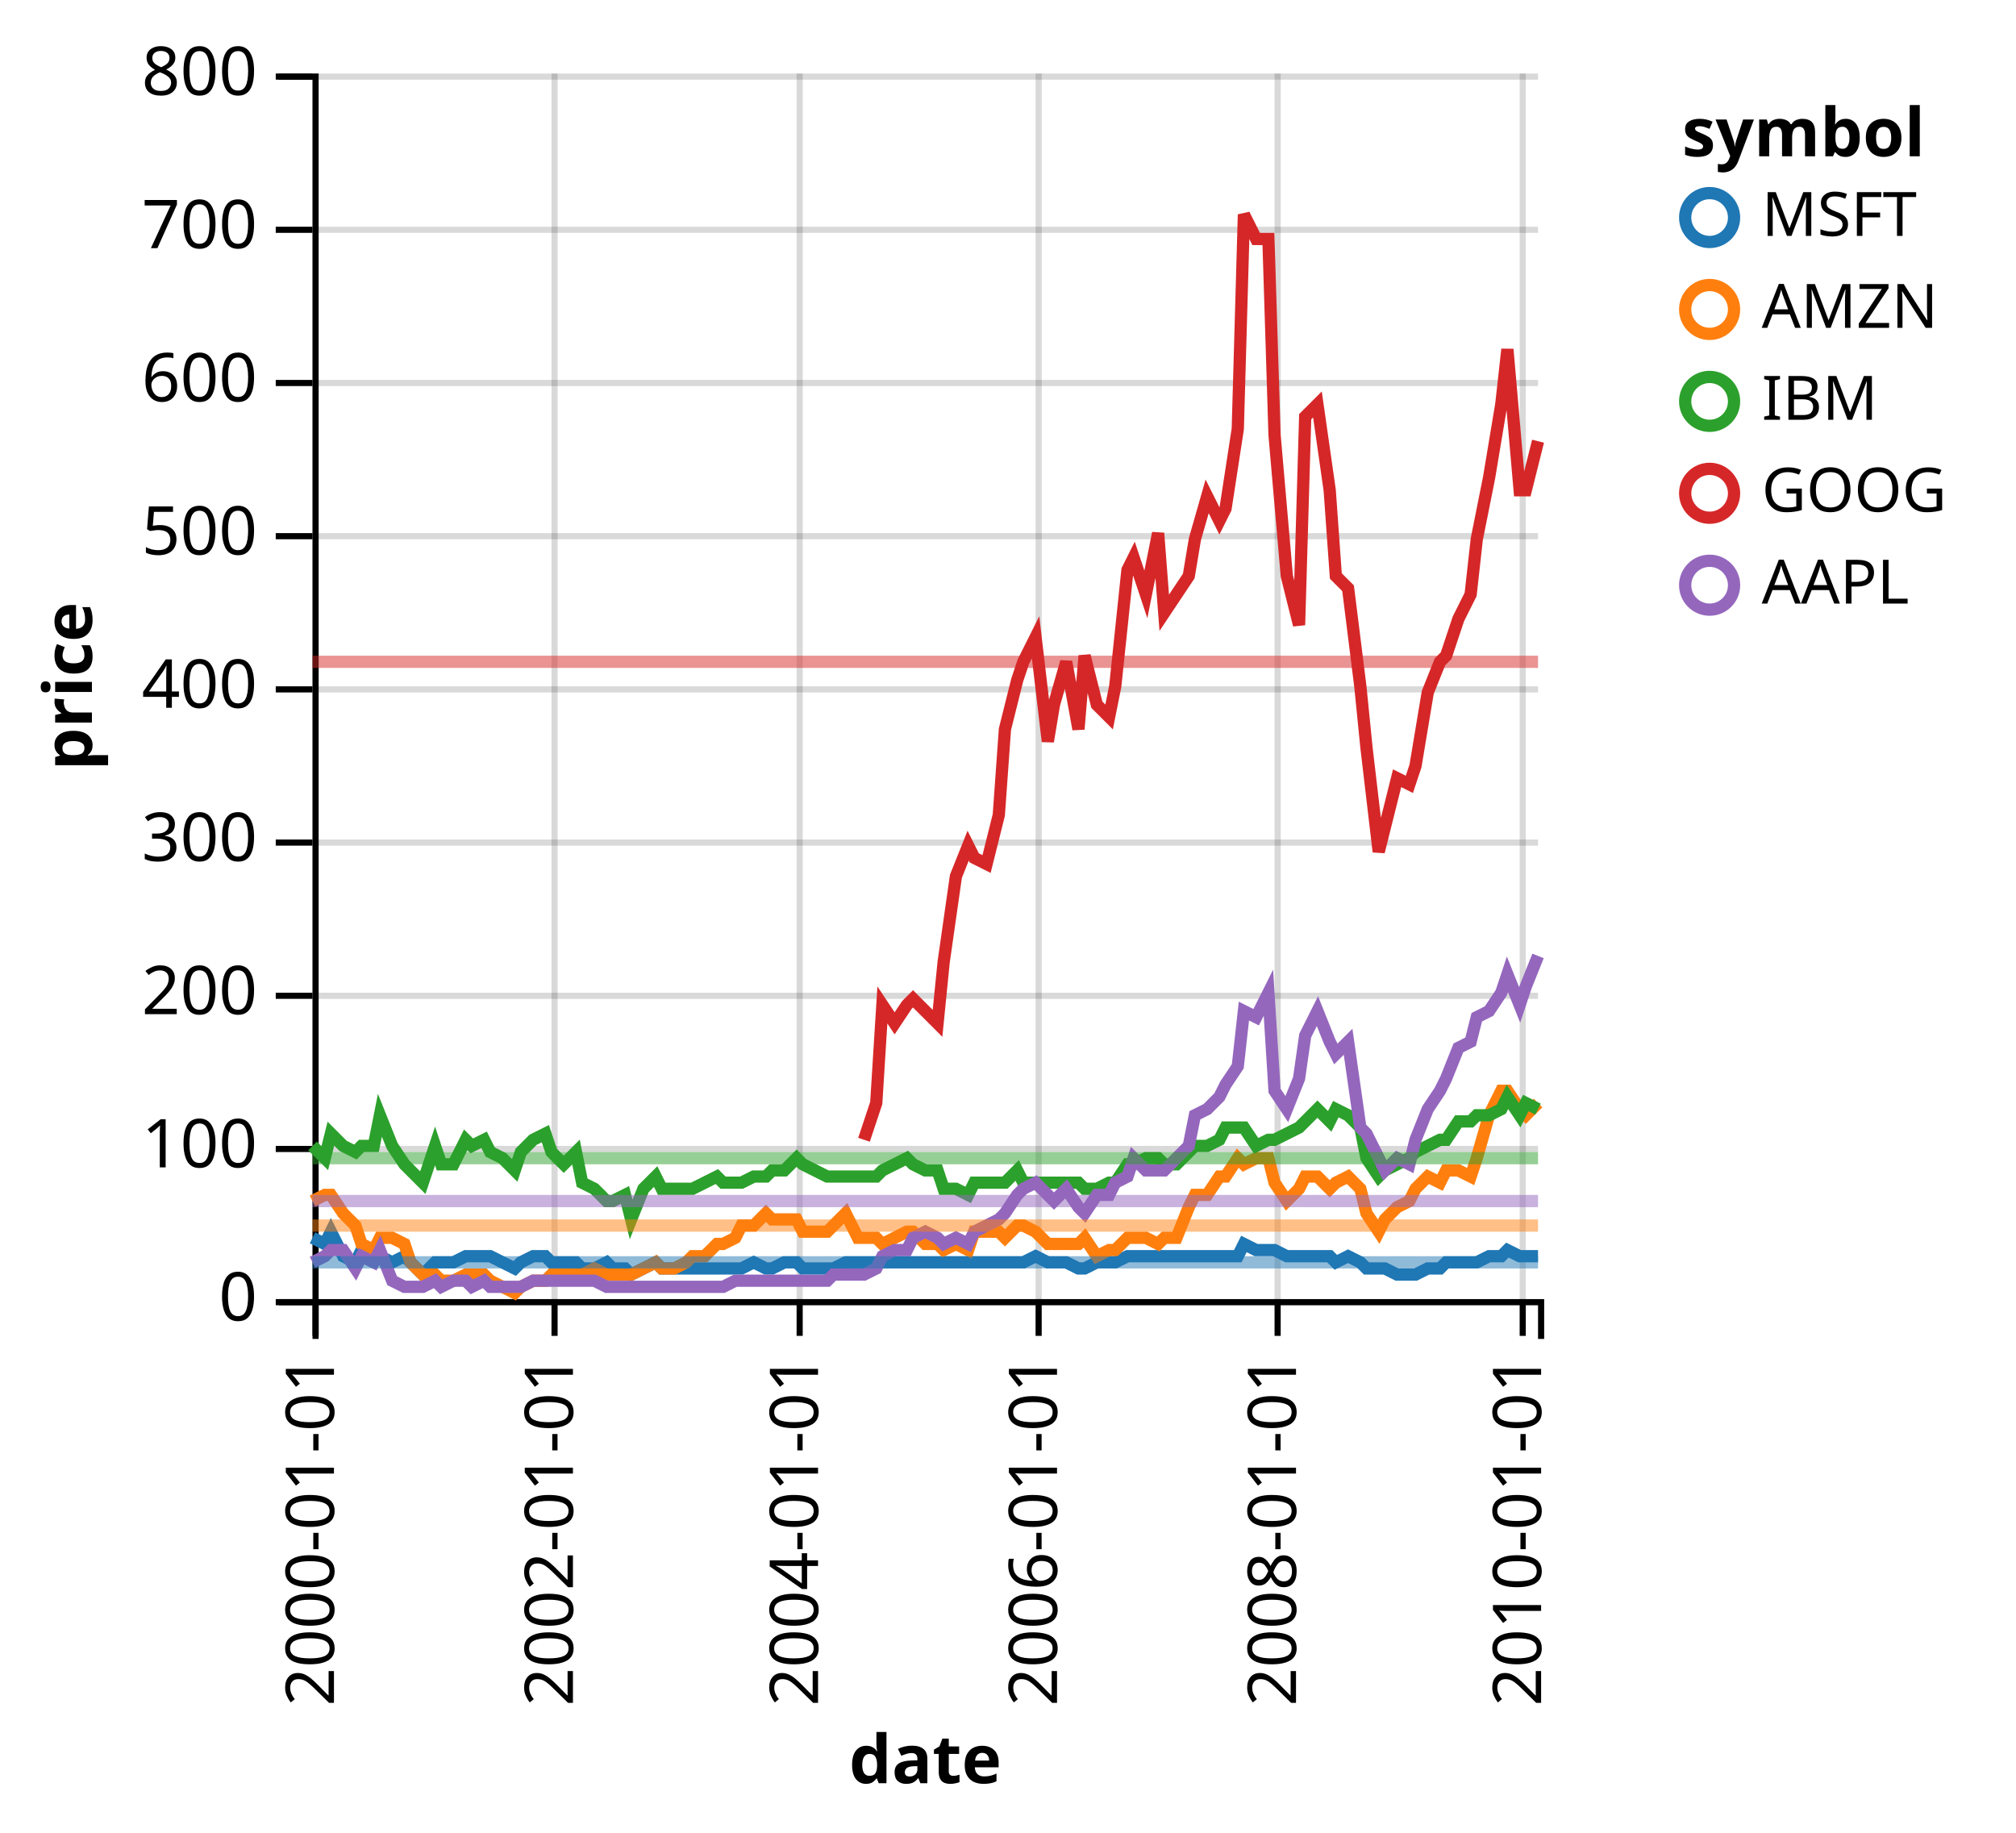
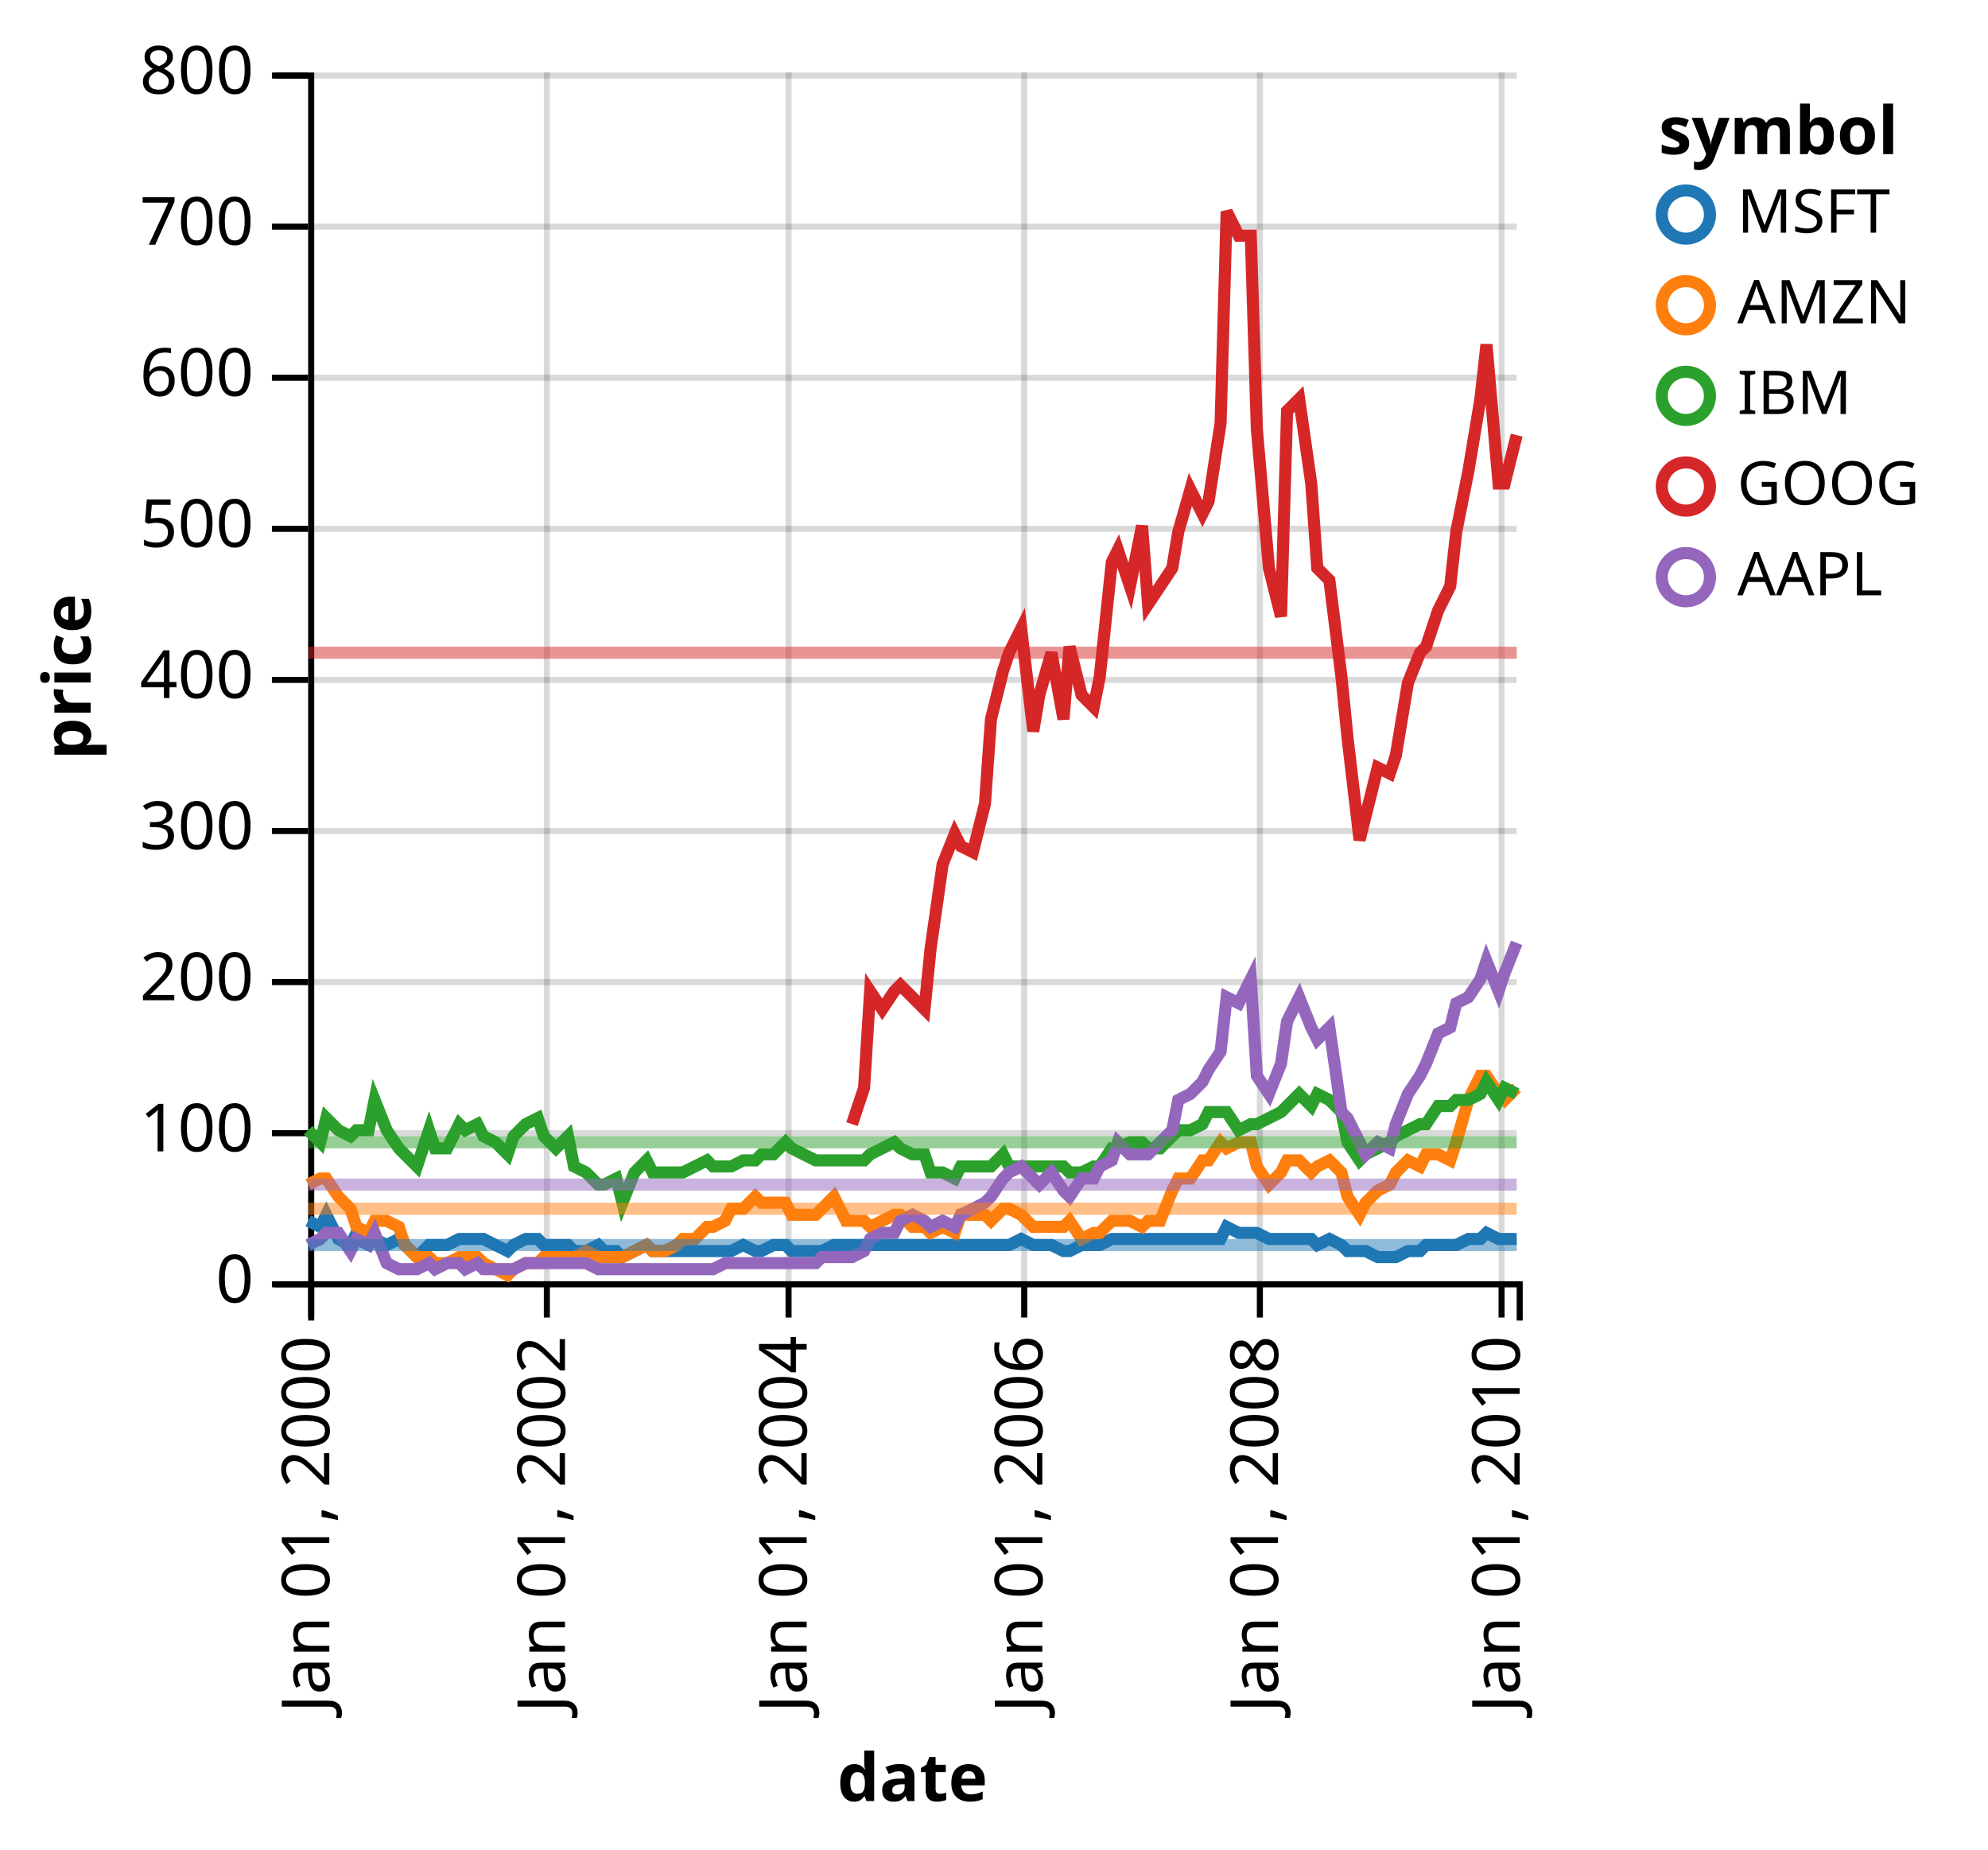
- <svg xmlns="http://www.w3.org/2000/svg" class="marks" width="329" height="299" version="1.1">
+ <svg xmlns="http://www.w3.org/2000/svg" class="marks" width="329" height="306" version="1.1">
  <g transform="translate(51,12)">
    <g class="mark-group">
      <g transform="translate(0,0)">
        <rect class="background" width="1" height="1" style="fill: none;" />
        <g class="mark-group root">
          <g transform="translate(0,0)">
            <rect class="background" width="200" height="200" style="fill: none;" />
            <g class="mark-group">
              <g transform="translate(0,200)">
                <rect class="background" width="0" height="0" style="pointer-events: none; fill: none;" />
                <g class="mark-rule" style="pointer-events: none;">
                  <line transform="translate(0.5,-200)" x2="0" y2="200" style="fill: none; stroke: #000; stroke-opacity: 0.15; opacity: 1;" />
                  <line transform="translate(39.5,-200)" x2="0" y2="200" style="fill: none; stroke: #000; stroke-opacity: 0.15; opacity: 1;" />
                  <line transform="translate(79.5,-200)" x2="0" y2="200" style="fill: none; stroke: #000; stroke-opacity: 0.15; opacity: 1;" />
                  <line transform="translate(118.5,-200)" x2="0" y2="200" style="fill: none; stroke: #000; stroke-opacity: 0.15; opacity: 1;" />
                  <line transform="translate(157.5,-200)" x2="0" y2="200" style="fill: none; stroke: #000; stroke-opacity: 0.15; opacity: 1;" />
                  <line transform="translate(197.5,-200)" x2="0" y2="200" style="fill: none; stroke: #000; stroke-opacity: 0.15; opacity: 1;" />
                </g>
                <g class="mark-rule" style="pointer-events: none;">
                  <line transform="translate(0.5,0)" x2="0" y2="6" style="fill: none; stroke: #000; stroke-width: 1; opacity: 1;" />
                  <line transform="translate(39.5,0)" x2="0" y2="6" style="fill: none; stroke: #000; stroke-width: 1; opacity: 1;" />
                  <line transform="translate(79.5,0)" x2="0" y2="6" style="fill: none; stroke: #000; stroke-width: 1; opacity: 1;" />
                  <line transform="translate(118.5,0)" x2="0" y2="6" style="fill: none; stroke: #000; stroke-width: 1; opacity: 1;" />
                  <line transform="translate(157.5,0)" x2="0" y2="6" style="fill: none; stroke: #000; stroke-width: 1; opacity: 1;" />
                  <line transform="translate(197.5,0)" x2="0" y2="6" style="fill: none; stroke: #000; stroke-width: 1; opacity: 1;" />
                </g>
                <g class="mark-rule" style="pointer-events: none;" />
                <g class="mark-text">
-                   <text text-anchor="end" transform="translate(0.5,9) rotate(270) translate(0,3)" style="font: 11px sans-serif; fill: #000; opacity: 1;">2000-01-01</text>
-                   <text text-anchor="end" transform="translate(39.5,9) rotate(270) translate(0,3)" style="font: 11px sans-serif; fill: #000; opacity: 1;">2002-01-01</text>
-                   <text text-anchor="end" transform="translate(79.5,9) rotate(270) translate(0,3)" style="font: 11px sans-serif; fill: #000; opacity: 1;">2004-01-01</text>
-                   <text text-anchor="end" transform="translate(118.5,9) rotate(270) translate(0,3)" style="font: 11px sans-serif; fill: #000; opacity: 1;">2006-01-01</text>
-                   <text text-anchor="end" transform="translate(157.5,9) rotate(270) translate(0,3)" style="font: 11px sans-serif; fill: #000; opacity: 1;">2008-01-01</text>
-                   <text text-anchor="end" transform="translate(197.5,9) rotate(270) translate(0,3)" style="font: 11px sans-serif; fill: #000; opacity: 1;">2010-01-01</text>
+                   <text text-anchor="end" transform="translate(0.5,9) rotate(270) translate(0,3)" style="font: 11px sans-serif; fill: #000; opacity: 1;">Jan 01, 2000</text>
+                   <text text-anchor="end" transform="translate(39.5,9) rotate(270) translate(0,3)" style="font: 11px sans-serif; fill: #000; opacity: 1;">Jan 01, 2002</text>
+                   <text text-anchor="end" transform="translate(79.5,9) rotate(270) translate(0,3)" style="font: 11px sans-serif; fill: #000; opacity: 1;">Jan 01, 2004</text>
+                   <text text-anchor="end" transform="translate(118.5,9) rotate(270) translate(0,3)" style="font: 11px sans-serif; fill: #000; opacity: 1;">Jan 01, 2006</text>
+                   <text text-anchor="end" transform="translate(157.5,9) rotate(270) translate(0,3)" style="font: 11px sans-serif; fill: #000; opacity: 1;">Jan 01, 2008</text>
+                   <text text-anchor="end" transform="translate(197.5,9) rotate(270) translate(0,3)" style="font: 11px sans-serif; fill: #000; opacity: 1;">Jan 01, 2010</text>
                </g>
                <g class="mark-path" style="pointer-events: none;">
                  <path transform="translate(0.5,0.5)" d="M0,6V0H200V6" style="fill: none; stroke: #000; stroke-width: 1;" />
                </g>
                <g class="mark-text">
-                   <text text-anchor="middle" transform="translate(100,79)" style="font: bold 11px sans-serif; fill: #000;">date</text>
+                   <text text-anchor="middle" transform="translate(100,86)" style="font: bold 11px sans-serif; fill: #000;">date</text>
                </g>
              </g>
            </g>
            <g class="mark-group">
              <g transform="translate(0,0)">
                <rect class="background" width="0" height="0" style="pointer-events: none; fill: none;" />
                <g class="mark-rule" style="pointer-events: none;">
                  <line transform="translate(0,200.5)" x2="200" y2="0" style="fill: none; stroke: #000; stroke-opacity: 0.15; opacity: 1;" />
                  <line transform="translate(0,175.5)" x2="200" y2="0" style="fill: none; stroke: #000; stroke-opacity: 0.15; opacity: 1;" />
                  <line transform="translate(0,150.5)" x2="200" y2="0" style="fill: none; stroke: #000; stroke-opacity: 0.15; opacity: 1;" />
                  <line transform="translate(0,125.5)" x2="200" y2="0" style="fill: none; stroke: #000; stroke-opacity: 0.15; opacity: 1;" />
                  <line transform="translate(0,100.5)" x2="200" y2="0" style="fill: none; stroke: #000; stroke-opacity: 0.15; opacity: 1;" />
                  <line transform="translate(0,75.5)" x2="200" y2="0" style="fill: none; stroke: #000; stroke-opacity: 0.15; opacity: 1;" />
                  <line transform="translate(0,50.5)" x2="200" y2="0" style="fill: none; stroke: #000; stroke-opacity: 0.15; opacity: 1;" />
                  <line transform="translate(0,25.5)" x2="200" y2="0" style="fill: none; stroke: #000; stroke-opacity: 0.15; opacity: 1;" />
                  <line transform="translate(0,0.5)" x2="200" y2="0" style="fill: none; stroke: #000; stroke-opacity: 0.15; opacity: 1;" />
                </g>
                <g class="mark-rule" style="pointer-events: none;">
                  <line transform="translate(-6,200.5)" x2="6" y2="0" style="fill: none; stroke: #000; stroke-width: 1; opacity: 1;" />
                  <line transform="translate(-6,175.5)" x2="6" y2="0" style="fill: none; stroke: #000; stroke-width: 1; opacity: 1;" />
                  <line transform="translate(-6,150.5)" x2="6" y2="0" style="fill: none; stroke: #000; stroke-width: 1; opacity: 1;" />
                  <line transform="translate(-6,125.5)" x2="6" y2="0" style="fill: none; stroke: #000; stroke-width: 1; opacity: 1;" />
                  <line transform="translate(-6,100.5)" x2="6" y2="0" style="fill: none; stroke: #000; stroke-width: 1; opacity: 1;" />
                  <line transform="translate(-6,75.5)" x2="6" y2="0" style="fill: none; stroke: #000; stroke-width: 1; opacity: 1;" />
                  <line transform="translate(-6,50.5)" x2="6" y2="0" style="fill: none; stroke: #000; stroke-width: 1; opacity: 1;" />
                  <line transform="translate(-6,25.5)" x2="6" y2="0" style="fill: none; stroke: #000; stroke-width: 1; opacity: 1;" />
                  <line transform="translate(-6,0.5)" x2="6" y2="0" style="fill: none; stroke: #000; stroke-width: 1; opacity: 1;" />
                </g>
                <g class="mark-rule" style="pointer-events: none;" />
                <g class="mark-text">
                  <text text-anchor="end" transform="translate(-9,203.5)" style="font: 11px sans-serif; fill: #000; opacity: 1;">0</text>
                  <text text-anchor="end" transform="translate(-9,178.5)" style="font: 11px sans-serif; fill: #000; opacity: 1;">100</text>
                  <text text-anchor="end" transform="translate(-9,153.5)" style="font: 11px sans-serif; fill: #000; opacity: 1;">200</text>
                  <text text-anchor="end" transform="translate(-9,128.5)" style="font: 11px sans-serif; fill: #000; opacity: 1;">300</text>
                  <text text-anchor="end" transform="translate(-9,103.5)" style="font: 11px sans-serif; fill: #000; opacity: 1;">400</text>
                  <text text-anchor="end" transform="translate(-9,78.5)" style="font: 11px sans-serif; fill: #000; opacity: 1;">500</text>
                  <text text-anchor="end" transform="translate(-9,53.5)" style="font: 11px sans-serif; fill: #000; opacity: 1;">600</text>
                  <text text-anchor="end" transform="translate(-9,28.5)" style="font: 11px sans-serif; fill: #000; opacity: 1;">700</text>
                  <text text-anchor="end" transform="translate(-9,3.5)" style="font: 11px sans-serif; fill: #000; opacity: 1;">800</text>
                </g>
                <g class="mark-path" style="pointer-events: none;">
                  <path transform="translate(0.5,0.5)" d="M-6,0H0V200H-6" style="fill: none; stroke: #000; stroke-width: 1;" />
                </g>
                <g class="mark-text">
                  <text text-anchor="middle" transform="translate(-39,100) rotate(-90) translate(0,3)" style="font: bold 11px sans-serif; fill: #000;">price</text>
                </g>
              </g>
            </g>
            <g class="mark-group layer_0_pathgroup">
              <g transform="translate(0,0)">
                <rect class="background" width="200" height="200" style="fill: none;" />
                <g class="mark-line layer_0_marks">
                  <path d="M200,193L198,193L197,193L195,192L194,193L192,193L190,194L189,194L187,194L185,194L184,195L182,195L180,196L179,196L177,196L175,195L174,195L172,195L171,194L169,193L167,194L166,193L164,193L162,193L161,193L159,193L157,192L156,192L154,192L152,191L151,193L149,193L148,193L146,193L144,193L143,193L141,193L139,193L138,193L136,193L134,193L133,193L131,194L130,194L128,194L126,195L125,195L123,194L121,194L120,194L118,193L116,194L115,194L113,194L112,194L110,194L108,194L107,194L105,194L103,194L102,194L100,194L98,194L97,194L95,194L93,194L92,194L90,194L89,194L87,194L85,195L84,195L82,195L80,195L79,194L77,194L75,195L74,195L72,194L70,195L69,195L67,195L66,195L64,195L62,195L61,195L59,195L57,195L56,194L54,195L52,196L51,195L49,195L48,194L46,195L44,195L43,194L41,194L39,194L38,193L36,193L34,194L33,195L31,194L29,193L28,193L26,193L25,193L23,194L21,194L20,194L18,196L16,194L15,193L13,194L11,193L10,193L8,192L7,194L5,193L3,189L2,191L0,190" style="fill: none; stroke: #1f77b4; stroke-width: 2;" />
                </g>
              </g>
              <g transform="translate(0,0)">
                <rect class="background" width="200" height="200" style="fill: none;" />
                <g class="mark-line layer_0_marks">
                  <path d="M200,168L198,170L197,169L195,166L194,166L192,170L190,177L189,180L187,179L185,179L184,181L182,180L180,182L179,184L177,185L175,187L174,189L172,186L171,182L169,180L167,181L166,182L164,180L162,180L161,182L159,184L157,181L156,177L154,177L152,178L151,177L149,180L148,180L146,183L144,183L143,185L141,190L139,190L138,191L136,190L134,190L133,190L131,192L130,192L128,193L126,190L125,191L123,191L121,191L120,191L118,189L116,188L115,188L113,190L112,189L110,189L108,189L107,192L105,191L103,192L102,191L100,191L98,189L97,189L95,190L93,191L92,190L90,190L89,190L87,186L85,188L84,189L82,189L80,189L79,187L77,187L75,187L74,186L72,188L70,188L69,190L67,191L66,191L64,193L62,193L61,194L59,195L57,195L56,194L54,195L52,196L51,196L49,196L48,196L46,195L44,196L43,196L41,196L39,196L38,197L36,197L34,198L33,199L31,198L29,197L28,196L26,196L25,196L23,197L21,197L20,196L18,196L16,194L15,191L13,190L11,190L10,192L8,191L7,188L5,186L3,183L2,183L0,184" style="fill: none; stroke: #ff7f0e; stroke-width: 2;" />
                </g>
              </g>
              <g transform="translate(0,0)">
                <rect class="background" width="200" height="200" style="fill: none;" />
                <g class="mark-line layer_0_marks">
                  <path d="M200,169L198,168L197,170L195,167L194,169L192,170L190,170L189,171L187,171L185,174L184,174L182,175L180,176L179,177L177,178L175,179L174,180L172,177L171,172L169,170L167,169L166,171L164,169L162,171L161,172L159,173L157,174L156,174L154,175L152,172L151,172L149,172L148,174L146,175L144,175L143,176L141,178L139,178L138,177L136,177L134,178L133,178L131,181L130,181L128,182L126,182L125,181L123,181L121,181L120,181L118,181L116,181L115,179L113,181L112,181L110,181L108,181L107,183L105,182L103,182L102,179L100,179L98,178L97,177L95,178L93,179L92,180L90,180L89,180L87,180L85,180L84,180L82,179L80,178L79,177L77,179L75,179L74,180L72,180L70,181L69,181L67,181L66,180L64,181L62,182L61,182L59,182L57,182L56,180L54,182L52,187L51,183L49,184L48,184L46,182L44,181L43,176L41,178L39,176L38,173L36,174L34,176L33,179L31,177L29,176L28,174L26,175L25,174L23,178L21,178L20,175L18,181L16,179L15,178L13,175L11,170L10,175L8,175L7,176L5,175L3,173L2,177L0,175" style="fill: none; stroke: #2ca02c; stroke-width: 2;" />
                </g>
              </g>
              <g transform="translate(0,0)">
                <rect class="background" width="200" height="200" style="fill: none;" />
                <g class="mark-line layer_0_marks">
                  <path d="M200,60L198,68L197,68L195,45L194,54L192,66L190,76L189,85L187,89L185,95L184,96L182,101L180,113L179,116L177,115L175,123L174,127L172,110L171,100L169,84L167,82L166,68L164,54L162,56L161,90L159,82L157,59L156,27L154,27L152,23L151,58L149,71L148,73L146,69L144,76L143,82L141,85L139,88L138,75L136,85L134,79L133,81L131,100L130,105L128,103L126,95L125,107L123,96L121,103L120,109L118,92L116,96L115,99L113,107L112,121L110,129L108,128L107,126L105,131L103,145L102,155L100,153L98,151L97,152L95,155L93,152L92,168L90,174" style="fill: none; stroke: #d62728; stroke-width: 2;" />
                </g>
              </g>
              <g transform="translate(0,0)">
                <rect class="background" width="200" height="200" style="fill: none;" />
                <g class="mark-line layer_0_marks">
                  <path d="M200,144L198,149L197,152L195,147L194,150L192,153L190,154L189,158L187,159L185,164L184,166L182,169L180,174L179,178L177,177L175,179L174,177L172,173L171,172L169,158L167,160L166,158L164,153L162,157L161,164L159,169L157,166L156,150L154,154L152,153L151,162L149,165L148,167L146,169L144,170L143,175L141,177L139,179L138,179L136,179L134,177L133,180L131,181L130,183L128,183L126,186L125,185L123,182L121,184L120,183L118,181L116,182L115,183L113,186L112,187L110,188L108,189L107,191L105,190L103,191L102,190L100,189L98,190L97,192L95,192L93,193L92,195L90,196L89,196L87,196L85,196L84,197L82,197L80,197L79,197L77,197L75,197L74,197L72,197L70,197L69,197L67,198L66,198L64,198L62,198L61,198L59,198L57,198L56,198L54,198L52,198L51,198L49,198L48,198L46,197L44,197L43,197L41,197L39,197L38,197L36,197L34,198L33,198L31,198L29,198L28,197L26,198L25,197L23,197L21,198L20,197L18,198L16,198L15,198L13,197L11,192L10,194L8,193L7,195L5,192L3,192L2,193L0,194" style="fill: none; stroke: #9467bd; stroke-width: 2;" />
                </g>
              </g>
            </g>
            <g class="mark-rule layer_1_marks">
              <line transform="translate(0,194)" x2="200" y2="0" style="fill: none; stroke: #1f77b4; stroke-width: 2; opacity: 0.5;" />
              <line transform="translate(0,188)" x2="200" y2="0" style="fill: none; stroke: #ff7f0e; stroke-width: 2; opacity: 0.5;" />
              <line transform="translate(0,177)" x2="200" y2="0" style="fill: none; stroke: #2ca02c; stroke-width: 2; opacity: 0.5;" />
              <line transform="translate(0,96)" x2="200" y2="0" style="fill: none; stroke: #d62728; stroke-width: 2; opacity: 0.5;" />
              <line transform="translate(0,184)" x2="200" y2="0" style="fill: none; stroke: #9467bd; stroke-width: 2; opacity: 0.5;" />
            </g>
            <g class="mark-group">
              <g transform="translate(220.5,0.5)">
                <rect class="background" width="52" height="92" style="pointer-events: none; fill: none;" />
                <g class="mark-text" style="pointer-events: none;">
                  <text text-anchor="start" transform="translate(3,13)" style="font: bold 11px sans-serif; fill: #000; opacity: 1;">symbol</text>
                </g>
                <g class="mark-symbol" style="pointer-events: none;">
                  <path transform="translate(7.5,23)" d="M0,3.989A3.989,3.989 0 1,1 0,-3.989A3.989,3.989 0 1,1 0,3.989Z" style="fill: none; stroke: #1f77b4; stroke-width: 2; opacity: 1;" />
                  <path transform="translate(7.5,38)" d="M0,3.989A3.989,3.989 0 1,1 0,-3.989A3.989,3.989 0 1,1 0,3.989Z" style="fill: none; stroke: #ff7f0e; stroke-width: 2; opacity: 1;" />
                  <path transform="translate(7.5,53)" d="M0,3.989A3.989,3.989 0 1,1 0,-3.989A3.989,3.989 0 1,1 0,3.989Z" style="fill: none; stroke: #2ca02c; stroke-width: 2; opacity: 1;" />
                  <path transform="translate(7.5,68)" d="M0,3.989A3.989,3.989 0 1,1 0,-3.989A3.989,3.989 0 1,1 0,3.989Z" style="fill: none; stroke: #d62728; stroke-width: 2; opacity: 1;" />
                  <path transform="translate(7.5,83)" d="M0,3.989A3.989,3.989 0 1,1 0,-3.989A3.989,3.989 0 1,1 0,3.989Z" style="fill: none; stroke: #9467bd; stroke-width: 2; opacity: 1;" />
                </g>
                <g class="mark-text" style="pointer-events: none;">
                  <text text-anchor="start" transform="translate(16,26)" style="font: 10px sans-serif; fill: #000; opacity: 1;">MSFT</text>
                  <text text-anchor="start" transform="translate(16,41)" style="font: 10px sans-serif; fill: #000; opacity: 1;">AMZN</text>
                  <text text-anchor="start" transform="translate(16,56)" style="font: 10px sans-serif; fill: #000; opacity: 1;">IBM</text>
                  <text text-anchor="start" transform="translate(16,71)" style="font: 10px sans-serif; fill: #000; opacity: 1;">GOOG</text>
                  <text text-anchor="start" transform="translate(16,86)" style="font: 10px sans-serif; fill: #000; opacity: 1;">AAPL</text>
                </g>
              </g>
            </g>
          </g>
        </g>
      </g>
    </g>
  </g>
</svg>
